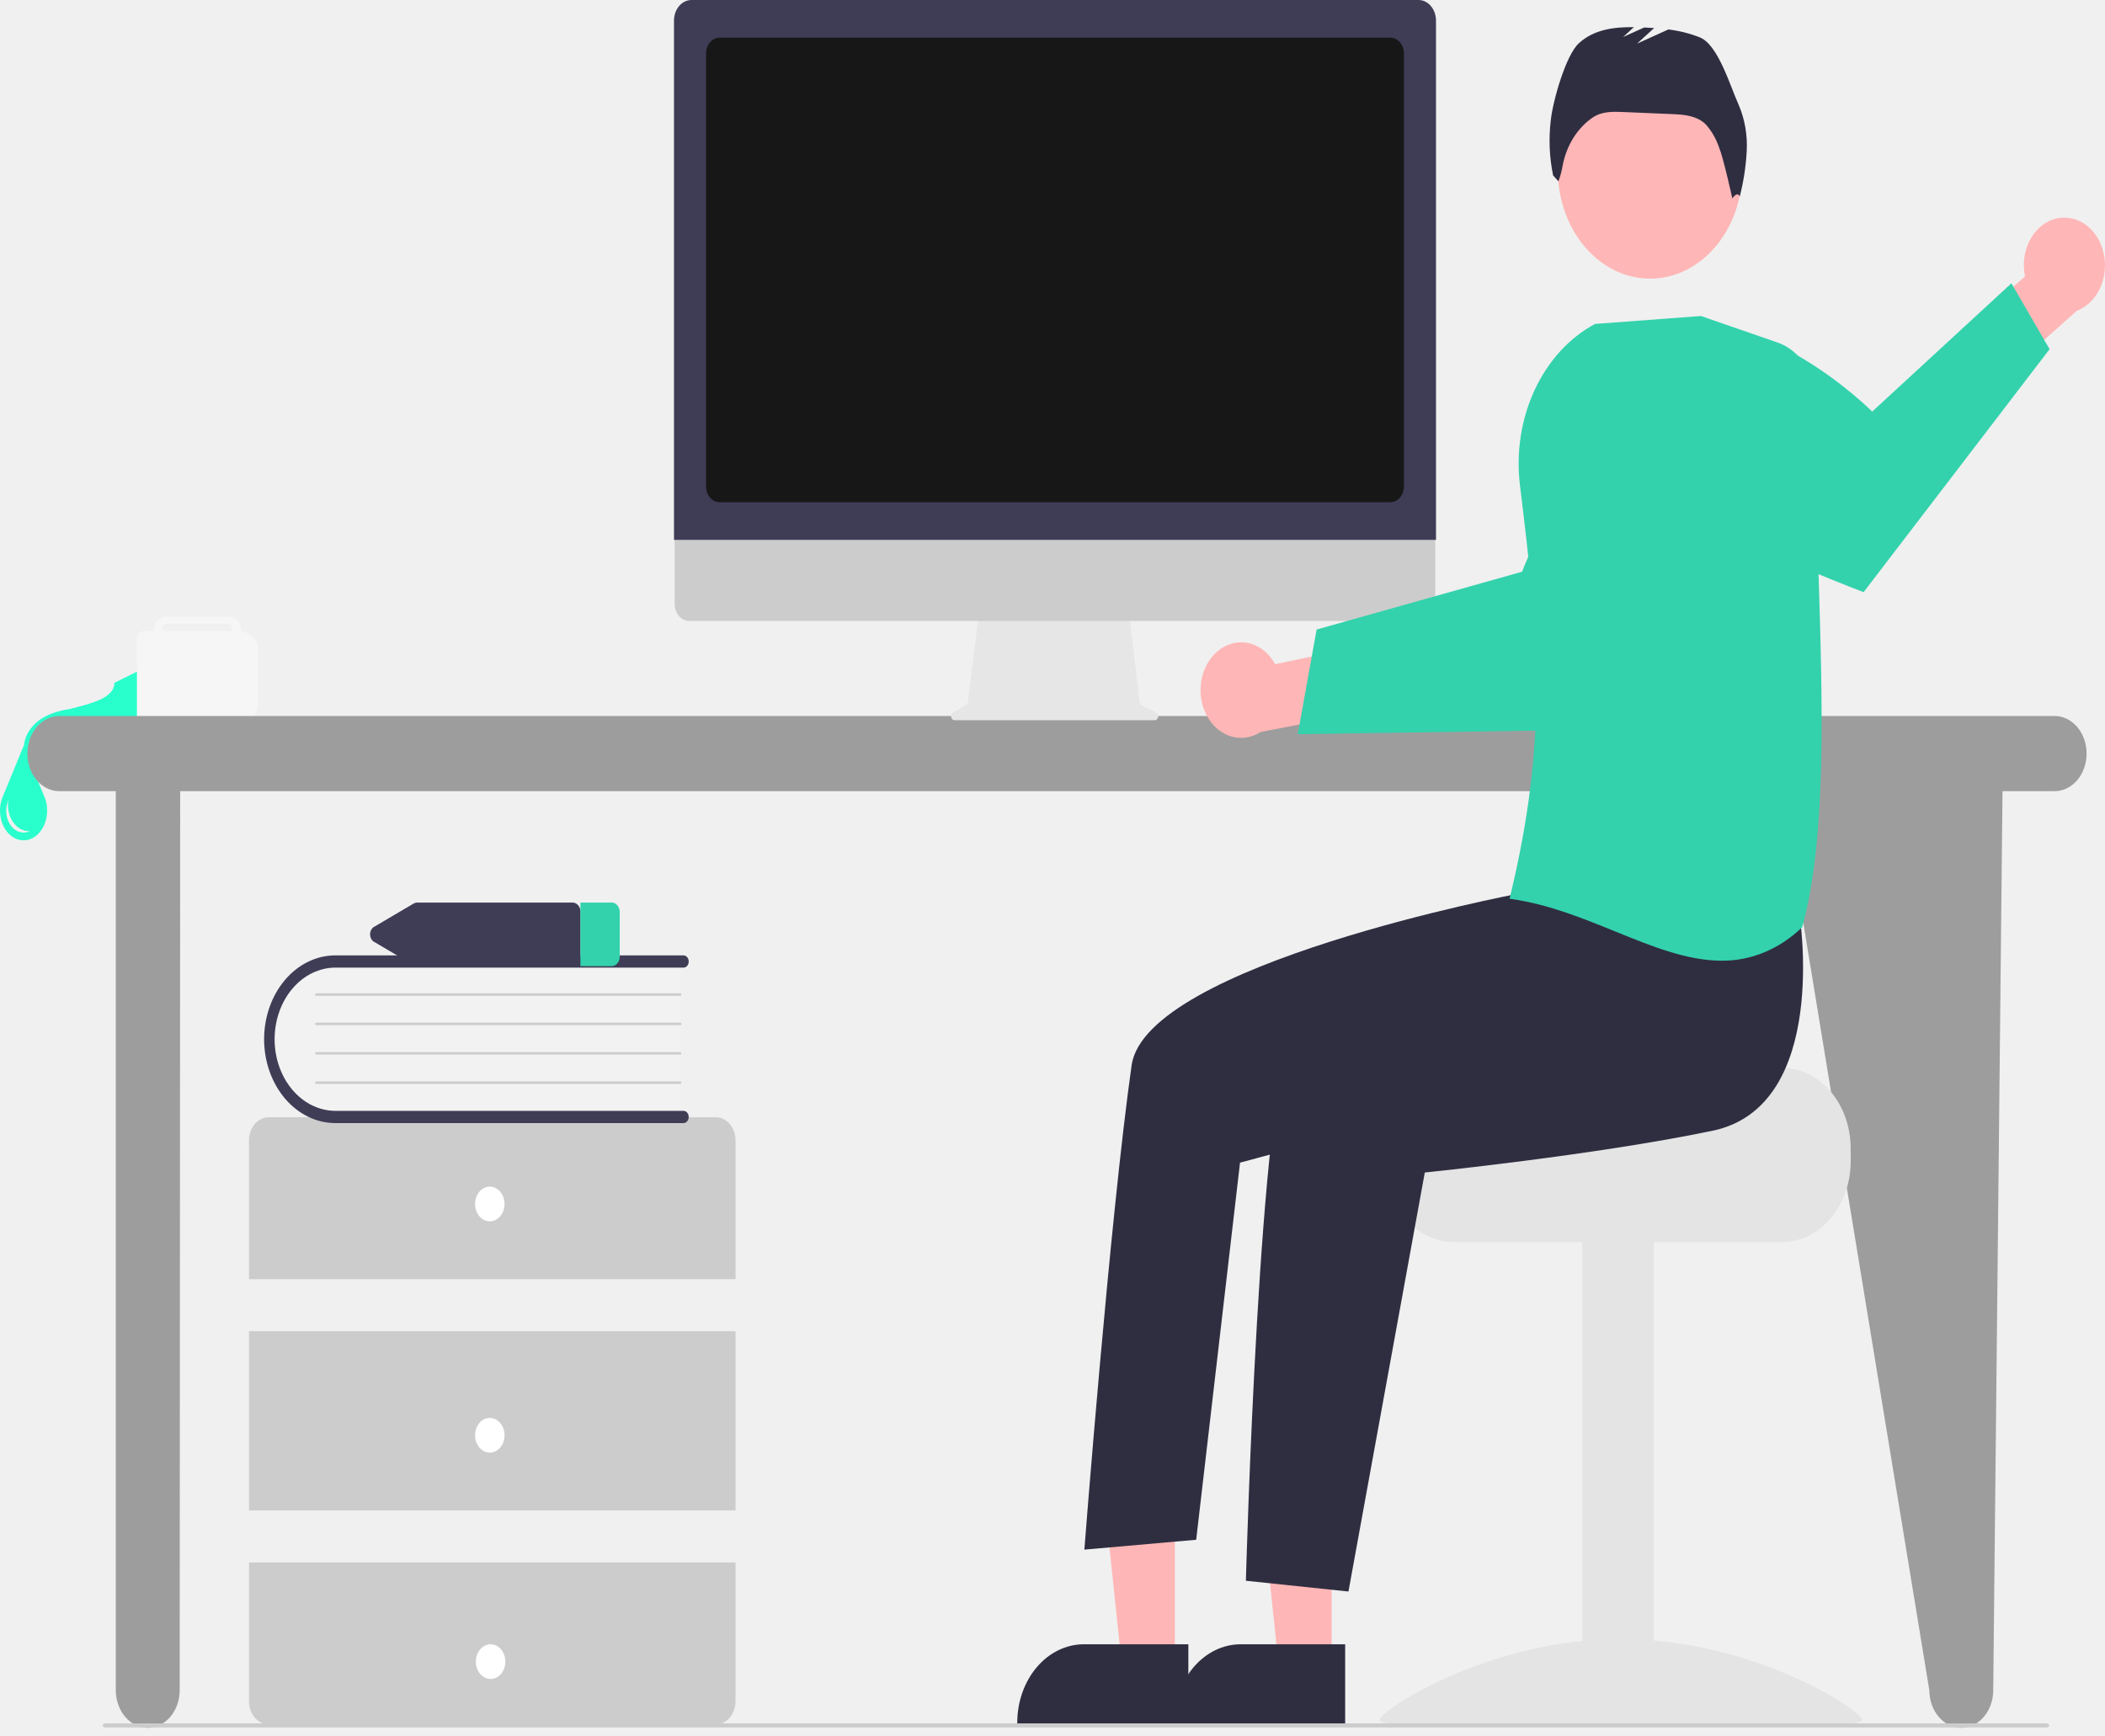
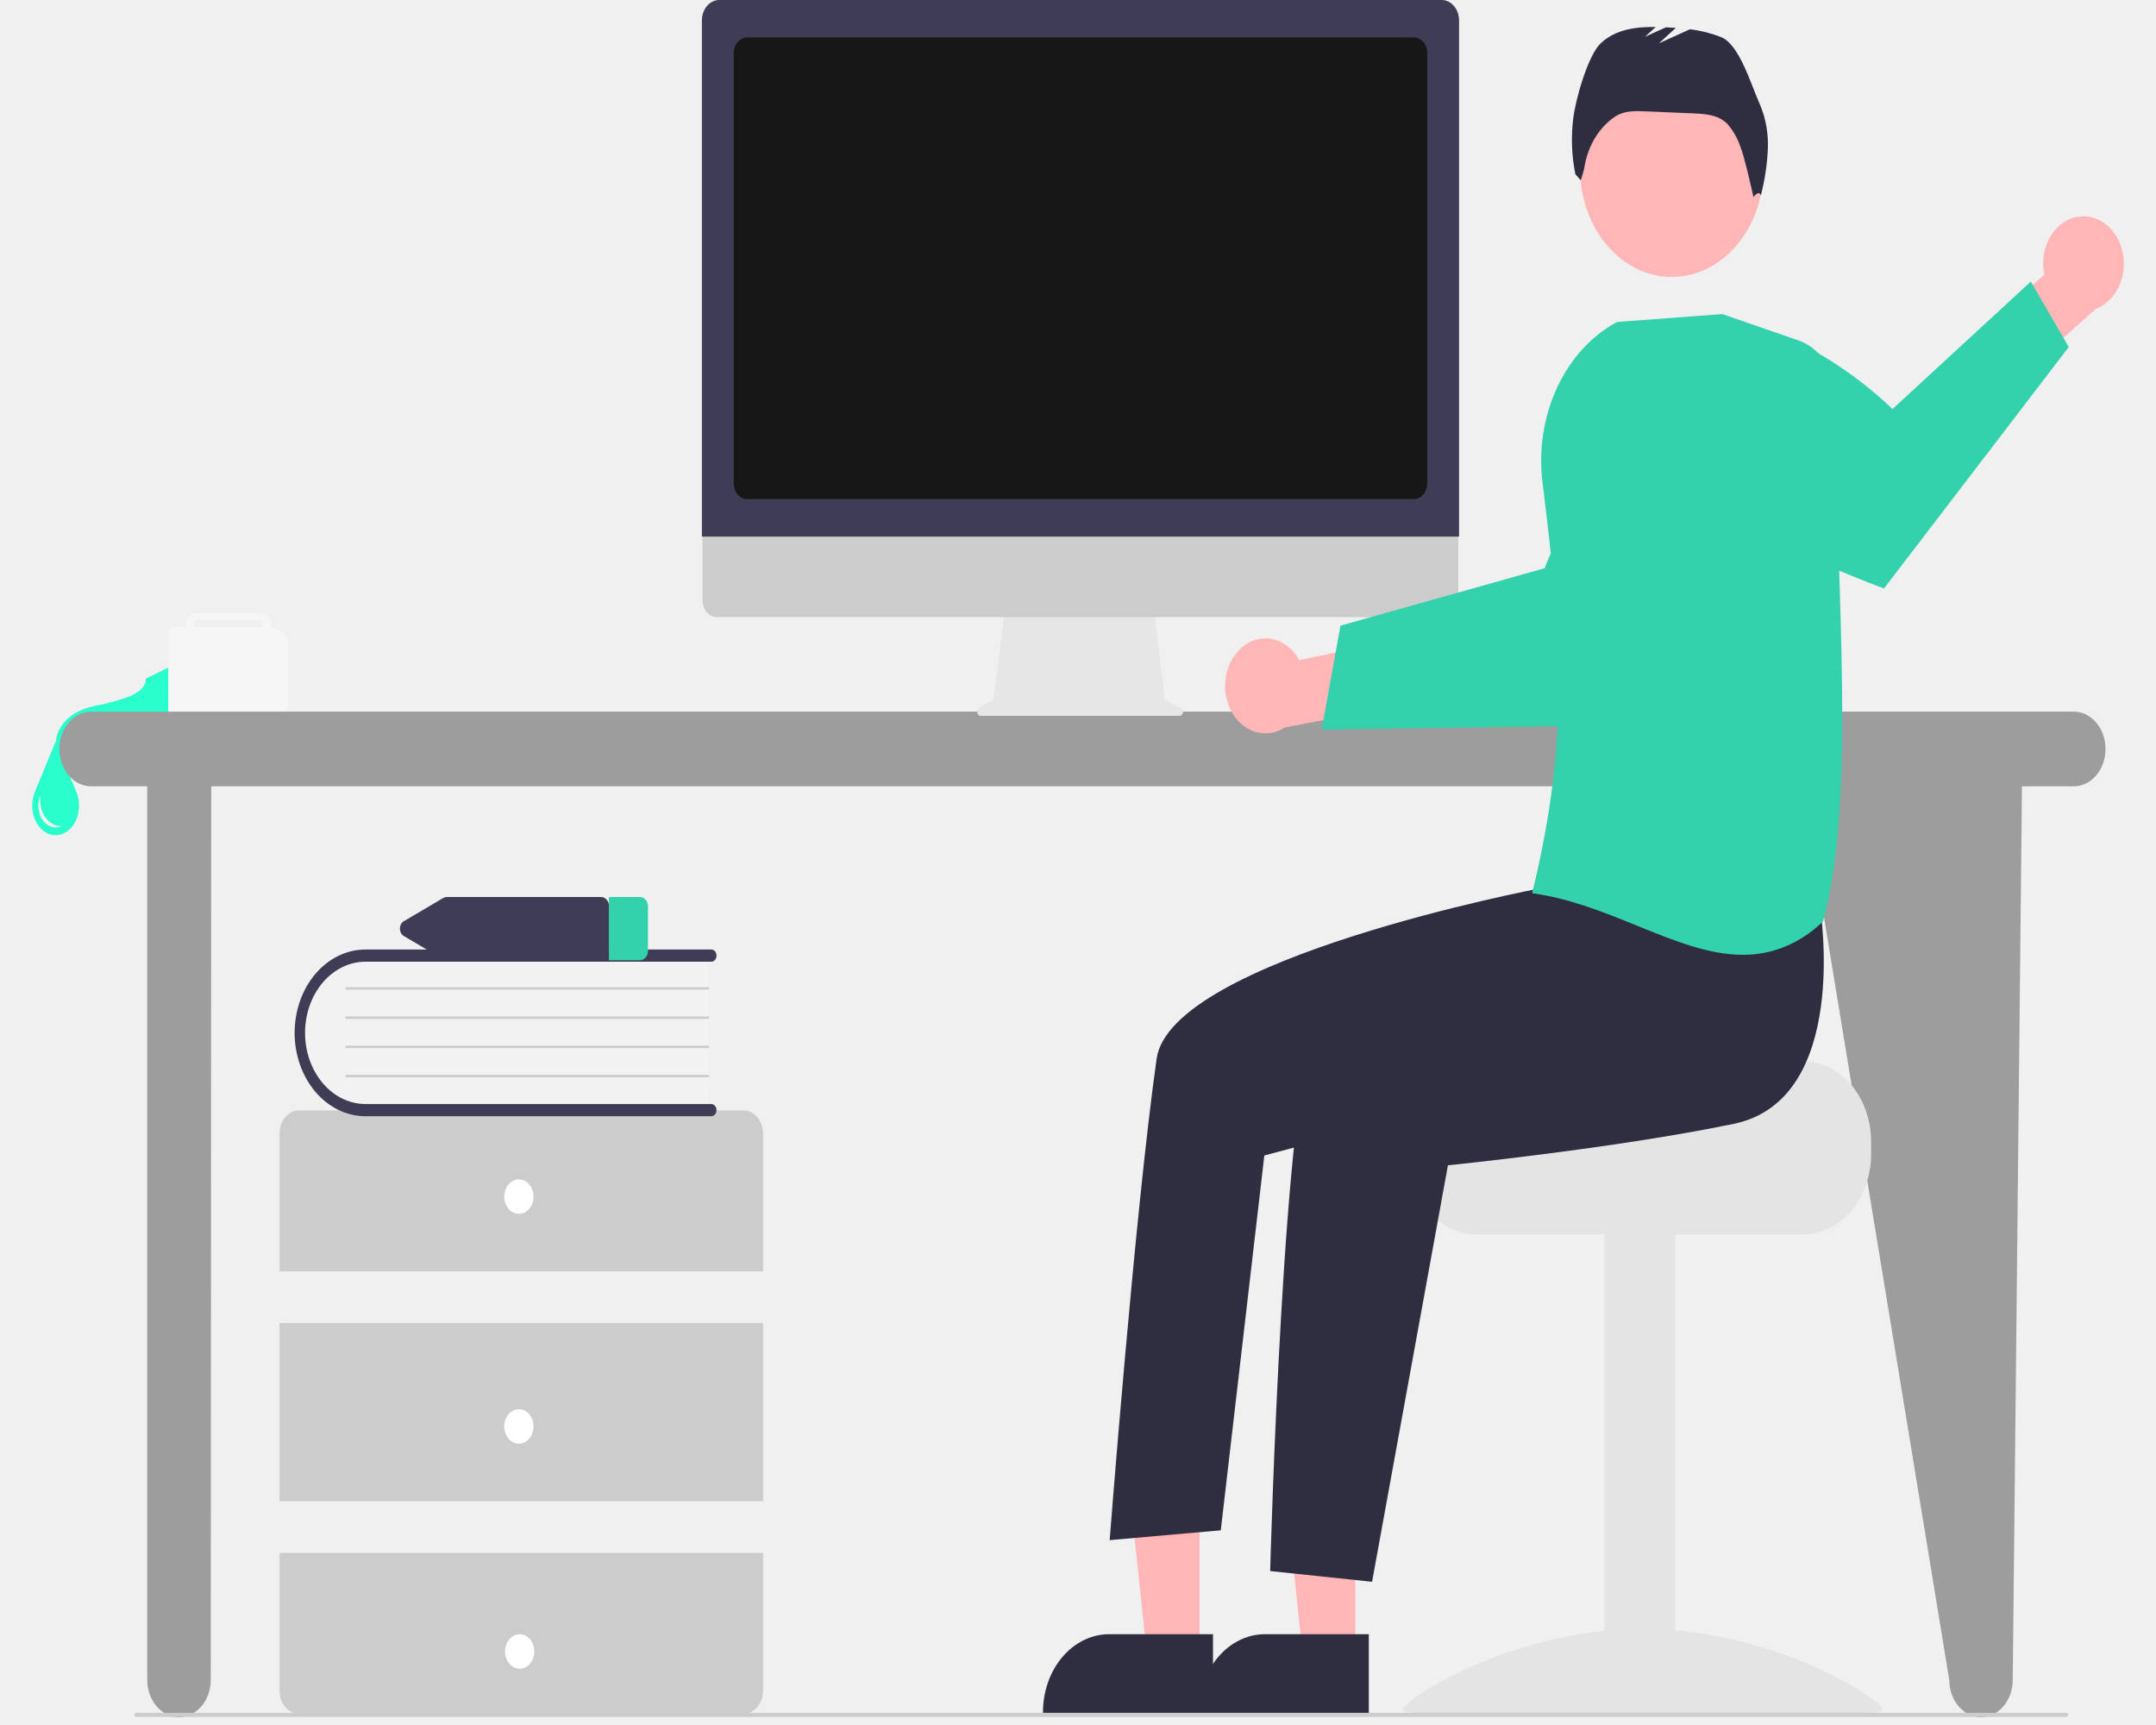
- <svg xmlns="http://www.w3.org/2000/svg" viewBox="0 0 268 221" fill="none">
+ <svg xmlns="http://www.w3.org/2000/svg" width="500" height="400" viewBox="0 0 268 221" fill="none">
  <g id="illustration">
    <path id="spill-vector" d="M14.558 86.947C14.558 88.947 11.451 89.614 8.862 90.281C-3.037 92.04 6.267 106.86 9.898 95.94C13.005 96.607 11.315 95.341 13.973 95.144C16.63 94.948 24.915 94.948 23.88 92.948C22.844 90.948 17.148 91.615 18.701 90.281C20.255 88.947 24.448 88.35 22.093 86.982L17.924 85.28L14.558 86.947Z" fill="#29FFCC" />
    <path id="spill-drop" d="M5.795 101.832C5.783 101.791 5.77 101.751 5.754 101.713L5.756 101.718C5.698 101.548 5.234 100.414 5.156 100.259L2.999 95L0.788 100.388C0.713 100.543 0.3 101.548 0.243 101.718L0.221 101.781C0.074 102.234 -0.001 102.719 1.76347e-05 103.209C1.76347e-05 104.214 0.316 105.179 0.879 105.89C1.441 106.601 2.204 107 3 107C3.795 107 4.558 106.601 5.121 105.89C5.684 105.179 6 104.214 6 103.209V103.206L6 103.155C6 102.678 5.925 102.223 5.788 101.808L5.795 101.831V101.832ZM3.001 106.009C2.617 106.01 2.24 105.883 1.907 105.643C1.573 105.403 1.295 105.058 1.099 104.64C0.904 104.223 0.798 103.749 0.791 103.264C0.785 102.779 0.878 102.3 1.063 101.875L1.057 101.89C1.028 102.084 1.013 102.282 1.013 102.48V102.481C1.014 103.368 1.293 104.22 1.79 104.847C2.286 105.475 2.96 105.828 3.663 105.828C3.707 105.828 3.755 105.828 3.799 105.825C3.547 105.948 3.278 106.011 3.007 106.009H2.998H2.998H3.001Z" fill="#29FFCC" />
    <path id="cup" d="M18.533 92.04C18.241 92.04 17.961 91.945 17.755 91.776C17.548 91.607 17.432 91.378 17.432 91.139V81.224C17.432 80.985 17.548 80.756 17.755 80.587C17.961 80.418 18.241 80.323 18.533 80.323H19.634V79.872C19.634 79.513 19.808 79.169 20.117 78.916C20.427 78.662 20.847 78.52 21.285 78.52H28.992C29.43 78.52 29.85 78.662 30.159 78.916C30.469 79.169 30.643 79.513 30.643 79.872V80.368C31.265 80.472 31.823 80.748 32.224 81.151C32.626 81.553 32.845 82.056 32.845 82.576V89.787C32.845 90.384 32.555 90.957 32.039 91.38C31.523 91.803 30.822 92.04 30.093 92.04H18.533ZM29.542 80.323V79.872C29.542 79.752 29.484 79.638 29.381 79.553C29.278 79.469 29.138 79.421 28.992 79.421H21.285C21.139 79.421 20.999 79.469 20.896 79.553C20.793 79.638 20.735 79.752 20.735 79.872V80.323H29.542Z" fill="#F6F6F6" />
    <g id="table-pc">
      <path id="Vector" d="M261.59 91.169H7.547C6.468 91.169 5.434 91.673 4.671 92.571C3.908 93.468 3.48 94.685 3.48 95.954C3.48 97.223 3.908 98.441 4.671 99.338C5.434 100.235 6.468 100.74 7.547 100.74H14.743V215.218C14.743 216.487 15.171 217.704 15.934 218.601C16.697 219.499 17.731 220.003 18.81 220.003C19.889 220.003 20.923 219.499 21.686 218.601C22.449 217.704 22.877 216.487 22.877 215.218L22.939 100.74H226.834L245.634 215.218C245.634 216.487 246.063 217.704 246.825 218.601C247.588 219.499 248.623 220.003 249.701 220.003C250.78 220.003 251.815 219.499 252.577 218.601C253.34 217.704 253.769 216.487 253.769 215.218L254.952 100.74H261.59C262.669 100.74 263.703 100.235 264.466 99.338C265.229 98.441 265.657 97.223 265.657 95.954C265.657 94.685 265.229 93.468 264.466 92.571C263.703 91.673 262.669 91.169 261.59 91.169Z" fill="#9D9D9D" />
      <path id="Vector_2" d="M93.646 162.876V145.207C93.646 144.426 93.382 143.677 92.912 143.125C92.443 142.572 91.806 142.262 91.143 142.262H34.202C33.538 142.262 32.902 142.572 32.432 143.125C31.963 143.677 31.699 144.426 31.699 145.207V162.876H93.646Z" fill="#CCCCCC" />
      <path id="Vector_3" d="M93.646 169.501H31.699V192.323H93.646V169.501Z" fill="#CCCCCC" />
      <path id="Vector_4" d="M31.699 198.949V216.618C31.699 217.399 31.963 218.148 32.432 218.7C32.902 219.252 33.538 219.562 34.202 219.562H91.143C91.806 219.562 92.443 219.252 92.912 218.7C93.382 218.148 93.646 217.399 93.646 216.618V198.949H31.699Z" fill="#CCCCCC" />
      <path id="Vector_5" d="M62.359 155.514C63.396 155.514 64.237 154.525 64.237 153.305C64.237 152.085 63.396 151.096 62.359 151.096C61.323 151.096 60.482 152.085 60.482 153.305C60.482 154.525 61.323 155.514 62.359 155.514Z" fill="white" />
      <path id="Vector_6" d="M62.359 184.961C63.396 184.961 64.237 183.973 64.237 182.753C64.237 181.533 63.396 180.544 62.359 180.544C61.323 180.544 60.482 181.533 60.482 182.753C60.482 183.973 61.323 184.961 62.359 184.961Z" fill="white" />
      <path id="Vector_7" d="M62.46 213.786C63.497 213.786 64.337 212.797 64.337 211.577C64.337 210.357 63.497 209.368 62.46 209.368C61.423 209.368 60.583 210.357 60.583 211.577C60.583 212.797 61.423 213.786 62.46 213.786Z" fill="white" />
      <path id="Vector_8" d="M86.622 122.116V142.381H43.471C41.188 142.472 38.968 141.494 37.298 139.66C35.628 137.826 34.645 135.287 34.566 132.601C34.486 129.915 35.316 127.302 36.874 125.336C38.431 123.37 40.589 122.212 42.871 122.116C43.071 122.108 43.271 122.108 43.471 122.116H86.622Z" fill="#F2F2F2" />
      <path id="Vector_9" d="M87.682 142.225C87.682 142.431 87.612 142.63 87.488 142.776C87.364 142.922 87.196 143.004 87.02 143.004H42.703C40.296 143.005 37.988 141.881 36.286 139.88C34.584 137.879 33.626 135.164 33.625 132.333C33.624 129.502 34.578 126.786 36.278 124.782C37.978 122.778 40.285 121.651 42.692 121.649H87.02C87.107 121.648 87.193 121.668 87.274 121.707C87.355 121.746 87.428 121.804 87.489 121.876C87.551 121.949 87.6 122.035 87.633 122.129C87.667 122.224 87.684 122.326 87.684 122.428C87.684 122.531 87.667 122.632 87.633 122.727C87.6 122.821 87.551 122.908 87.489 122.98C87.428 123.052 87.355 123.11 87.274 123.149C87.193 123.188 87.107 123.208 87.02 123.207H42.703C40.649 123.211 38.68 124.173 37.229 125.883C35.777 127.592 34.962 129.91 34.962 132.326C34.962 134.743 35.777 137.06 37.229 138.77C38.68 140.48 40.649 141.442 42.703 141.445H87.02C87.196 141.445 87.364 141.528 87.488 141.674C87.612 141.82 87.682 142.018 87.682 142.225V142.225Z" fill="#3F3D56" />
      <path id="Vector_10" d="M86.622 126.793H40.252C40.217 126.793 40.183 126.777 40.158 126.748C40.133 126.719 40.119 126.679 40.118 126.638C40.118 126.597 40.132 126.557 40.156 126.528C40.181 126.498 40.214 126.481 40.249 126.481H86.623C86.657 126.481 86.691 126.498 86.715 126.527C86.74 126.556 86.754 126.596 86.754 126.637C86.754 126.678 86.74 126.717 86.715 126.746C86.691 126.776 86.657 126.792 86.623 126.793H86.622Z" fill="#CCCCCC" />
      <path id="Vector_11" d="M86.622 130.534H40.252C40.217 130.534 40.183 130.518 40.158 130.489C40.133 130.46 40.119 130.421 40.118 130.379C40.118 130.338 40.132 130.298 40.156 130.269C40.181 130.239 40.214 130.223 40.249 130.222H86.623C86.657 130.222 86.691 130.239 86.715 130.268C86.74 130.297 86.754 130.337 86.754 130.378C86.754 130.419 86.74 130.458 86.715 130.488C86.691 130.517 86.657 130.533 86.623 130.534H86.622Z" fill="#CCCCCC" />
      <path id="Vector_12" d="M86.622 134.275H40.252C40.217 134.275 40.183 134.259 40.158 134.23C40.133 134.201 40.119 134.162 40.118 134.12C40.118 134.079 40.132 134.039 40.156 134.01C40.181 133.981 40.214 133.964 40.249 133.963H86.623C86.657 133.964 86.691 133.98 86.715 134.009C86.74 134.039 86.754 134.078 86.754 134.119C86.754 134.16 86.74 134.199 86.715 134.229C86.691 134.258 86.657 134.274 86.623 134.275H86.622Z" fill="#CCCCCC" />
      <path id="Vector_13" d="M86.622 138.016H40.252C40.217 138.016 40.183 138 40.158 137.971C40.133 137.942 40.119 137.903 40.118 137.862C40.118 137.82 40.132 137.781 40.156 137.751C40.181 137.722 40.214 137.705 40.249 137.704H86.623C86.657 137.705 86.691 137.721 86.715 137.75C86.74 137.78 86.754 137.819 86.754 137.86C86.754 137.901 86.74 137.941 86.715 137.97C86.691 137.999 86.657 138.016 86.623 138.016H86.622Z" fill="#CCCCCC" />
      <path id="Vector_14" d="M72.827 114.922H53.167C52.98 114.922 52.796 114.972 52.629 115.069L47.667 117.992C47.504 118.074 47.364 118.21 47.267 118.384C47.169 118.558 47.116 118.762 47.116 118.971C47.116 119.18 47.169 119.384 47.267 119.558C47.364 119.732 47.504 119.869 47.667 119.95L52.629 122.873C52.796 122.97 52.98 123.02 53.167 123.02H72.827C73.098 123.039 73.364 122.931 73.568 122.72C73.772 122.509 73.897 122.212 73.916 121.894V116.048C73.897 115.73 73.772 115.433 73.568 115.222C73.364 115.011 73.098 114.904 72.827 114.922V114.922Z" fill="#3F3D56" />
      <path id="Vector_15" d="M78.901 116.048V121.894C78.882 122.212 78.757 122.509 78.553 122.72C78.349 122.931 78.083 123.039 77.812 123.02H73.895V114.922H77.812C78.083 114.904 78.349 115.011 78.553 115.222C78.757 115.433 78.882 115.73 78.901 116.048V116.048Z" fill="#33D2AC" />
      <path id="Vector_16" d="M147.188 90.709L145.113 89.681L143.689 77.437H124.726L123.182 89.631L121.325 90.723C121.236 90.775 121.165 90.861 121.123 90.967C121.081 91.073 121.07 91.193 121.093 91.306C121.116 91.42 121.171 91.522 121.249 91.594C121.327 91.667 121.423 91.706 121.522 91.706H147.017C147.119 91.706 147.218 91.665 147.297 91.589C147.375 91.513 147.429 91.407 147.45 91.29C147.47 91.172 147.455 91.05 147.407 90.945C147.36 90.839 147.282 90.755 147.188 90.709V90.709Z" fill="#E6E6E6" />
      <path id="Vector_17" d="M180.887 79.066H87.736C87.247 79.065 86.779 78.836 86.433 78.429C86.088 78.022 85.894 77.47 85.894 76.895V61.44H182.728V76.895C182.728 77.47 182.534 78.022 182.189 78.429C181.844 78.836 181.376 79.065 180.887 79.066V79.066Z" fill="#CCCCCC" />
      <path id="Vector_18" d="M182.826 68.745H85.809V2.617C85.81 1.924 86.045 1.258 86.462 0.767C86.879 0.277 87.444 0.001 88.034 0H180.601C181.191 0.001 181.756 0.277 182.173 0.767C182.59 1.258 182.825 1.924 182.826 2.617L182.826 68.745Z" fill="#3F3D56" />
      <path id="Vector_19" d="M177.031 63.945H91.604C91.149 63.945 90.713 63.732 90.391 63.353C90.07 62.975 89.889 62.462 89.888 61.927V6.817C89.889 6.282 90.07 5.769 90.391 5.391C90.713 5.013 91.149 4.8 91.604 4.799H177.031C177.486 4.8 177.922 5.013 178.244 5.391C178.565 5.769 178.746 6.282 178.746 6.817V61.927C178.746 62.462 178.565 62.975 178.244 63.353C177.922 63.732 177.486 63.945 177.031 63.945Z" fill="#171717" />
    </g>
    <g id="character">
      <path id="Vector_20" d="M154.531 83.391C155.082 82.791 155.739 82.341 156.454 82.073C157.17 81.804 157.926 81.724 158.671 81.836C159.416 81.949 160.13 82.252 160.764 82.725C161.399 83.198 161.937 83.829 162.342 84.573L173.897 82.156L176.858 90.059L160.499 93.203C159.392 93.92 158.099 94.134 156.866 93.805C155.634 93.475 154.546 92.625 153.811 91.416C153.075 90.206 152.742 88.721 152.875 87.242C153.008 85.763 153.597 84.393 154.531 83.391V83.391Z" fill="#FFB6B6" />
      <path id="Vector_21" d="M165.229 93.482L177.276 93.305L178.801 93.281L203.309 92.918C203.309 92.918 209.965 85.447 215.76 77.756L214.948 70.843C214.156 64.059 211.295 57.845 206.9 53.357C198.599 59.882 193.786 72.799 193.786 72.799L178.589 77.075L177.069 77.503L167.627 80.158L165.229 93.482Z" fill="#33D2AC" />
      <path id="Vector_22" d="M226.896 135.97H204.41C204.41 137.103 179.83 138.023 179.83 138.023C179.287 138.504 178.793 139.055 178.357 139.666C177.044 141.508 176.327 143.835 176.332 146.238V147.881C176.332 150.604 177.252 153.215 178.889 155.14C180.525 157.066 182.744 158.148 185.059 158.149H226.896C229.21 158.146 231.429 157.064 233.065 155.139C234.701 153.214 235.621 150.603 235.623 147.881V146.238C235.62 143.516 234.7 140.906 233.064 138.981C231.428 137.057 229.21 135.974 226.896 135.97V135.97Z" fill="#E4E4E4" />
      <path id="Vector_23" d="M210.544 157.741H201.468V219.379H210.544V157.741Z" fill="#E4E4E4" />
      <path id="Vector_24" d="M175.635 219.004C175.635 220.158 189.389 219.45 206.355 219.45C223.321 219.45 237.075 220.158 237.075 219.004C237.075 217.85 223.321 208.7 206.355 208.7C189.389 208.7 175.635 217.85 175.635 219.004Z" fill="#E4E4E4" />
      <path id="Vector_25" d="M169.538 211.961L162.783 211.961L159.57 181.306L169.539 181.306L169.538 211.961Z" fill="#FFB6B6" />
      <path id="Vector_26" d="M171.261 219.665L149.48 219.664V219.34C149.48 216.695 150.374 214.158 151.963 212.287C153.553 210.417 155.71 209.366 157.958 209.366H157.958L171.261 209.366L171.261 219.665Z" fill="#2F2E41" />
      <path id="Vector_27" d="M149.574 211.961L142.819 211.961L139.605 181.306L149.574 181.306L149.574 211.961Z" fill="#FFB6B6" />
      <path id="Vector_28" d="M151.296 219.665L129.515 219.664V219.34C129.516 216.695 130.409 214.158 131.999 212.287C133.588 210.417 135.745 209.366 137.993 209.366H137.994L151.297 209.366L151.296 219.665Z" fill="#2F2E41" />
      <path id="Vector_29" d="M210.083 35.478C216.57 35.478 221.828 29.291 221.828 21.659C221.828 14.027 216.57 7.841 210.083 7.841C203.596 7.841 198.338 14.027 198.338 21.659C198.338 29.291 203.596 35.478 210.083 35.478Z" fill="#FFB6B6" />
      <path id="Vector_30" d="M229.092 116.339C229.092 116.339 233.033 140.856 218.039 143.978C203.045 147.1 181.4 149.295 181.4 149.295L171.68 202.65L158.622 201.278C158.622 201.278 160.359 137.051 164.63 132.026C168.901 127.001 195.894 111.955 195.894 111.955L229.092 116.339Z" fill="#2F2E41" />
      <path id="Vector_31" d="M199.808 106.063L193.25 113.804C193.25 113.804 145.899 122.777 144.073 135.644C141.315 155.071 138.057 197.315 138.057 197.315L152.294 196.059L157.876 148.039L180.655 141.942L206.57 125.326L199.808 106.063Z" fill="#2F2E41" />
      <path id="Vector_32" d="M221.385 13.41C220.226 10.837 218.752 5.707 216.412 4.756C215.113 4.249 213.77 3.912 212.407 3.752L208.43 5.552L210.594 3.571C210.173 3.542 209.752 3.518 209.331 3.499L206.647 4.713L208.02 3.457C205.518 3.427 202.935 3.733 200.997 5.525C199.344 7.052 197.707 12.84 197.442 15.293C197.159 17.64 197.258 20.028 197.734 22.331L198.413 23.092C198.651 22.45 198.83 21.781 198.947 21.095C199.19 19.813 199.658 18.605 200.321 17.547C200.983 16.49 201.826 15.606 202.794 14.953L202.831 14.928C203.971 14.174 205.354 14.209 206.662 14.264L212.87 14.527C214.364 14.59 215.972 14.701 217.137 15.803C217.877 16.617 218.459 17.608 218.842 18.711C219.421 20.085 220.552 25.268 220.552 25.268C220.552 25.268 221.192 24.289 221.498 25.018C221.99 23.118 222.289 21.156 222.389 19.174C222.487 17.183 222.141 15.196 221.385 13.41V13.41Z" fill="#2F2E41" />
      <path id="Vector_33" d="M262.464 27.728C261.714 27.786 260.985 28.036 260.327 28.462C259.669 28.887 259.099 29.477 258.655 30.191C258.212 30.904 257.907 31.722 257.762 32.589C257.617 33.456 257.635 34.349 257.815 35.207L248.371 43.404L251.205 51.372L264.404 39.576C265.609 39.124 266.63 38.168 267.276 36.89C267.921 35.611 268.146 34.098 267.907 32.638C267.668 31.177 266.981 29.871 265.978 28.966C264.975 28.061 263.724 27.62 262.464 27.728V27.728Z" fill="#FFB6B6" />
      <path id="Vector_34" d="M260.944 44.462L237.267 75.4C237.267 75.4 225.944 71.135 217.187 66.512L213.253 52.296C212.339 48.998 211.95 45.531 212.103 42.067C224.242 38.266 238.362 52.407 238.362 52.407L256.085 36.074L260.944 44.462Z" fill="#33D2AC" />
      <path id="Vector_35" d="M205.696 118.624C201.472 116.907 197.104 115.132 192.392 114.465L192.19 114.437L192.246 114.206C197.123 94.058 195.906 81.17 193.516 61.81C193.007 57.634 193.661 53.377 195.378 49.673C197.095 45.97 199.784 43.019 203.043 41.262L203.072 41.246L216.528 40.24L216.559 40.238L226.345 43.624C227.753 44.115 228.985 45.136 229.853 46.529C230.721 47.922 231.177 49.612 231.15 51.34C231.044 57.706 231.269 64.815 231.507 72.341C232.041 89.224 232.593 106.682 229.46 118.01L229.443 118.069L229.401 118.108C226.521 120.868 222.912 122.36 219.196 122.325C214.804 122.325 210.321 120.504 205.696 118.624Z" fill="#33D2AC" />
    </g>
    <path id="Vector_36" d="M260.535 219.96H13.434C13.339 219.96 13.248 219.933 13.181 219.884C13.113 219.835 13.076 219.769 13.076 219.7C13.076 219.631 13.113 219.565 13.181 219.516C13.248 219.467 13.339 219.44 13.434 219.44H260.535C260.63 219.44 260.721 219.467 260.788 219.516C260.855 219.565 260.893 219.631 260.893 219.7C260.893 219.769 260.855 219.835 260.788 219.884C260.721 219.933 260.63 219.96 260.535 219.96Z" fill="#CCCCCC" />
  </g>
</svg>
